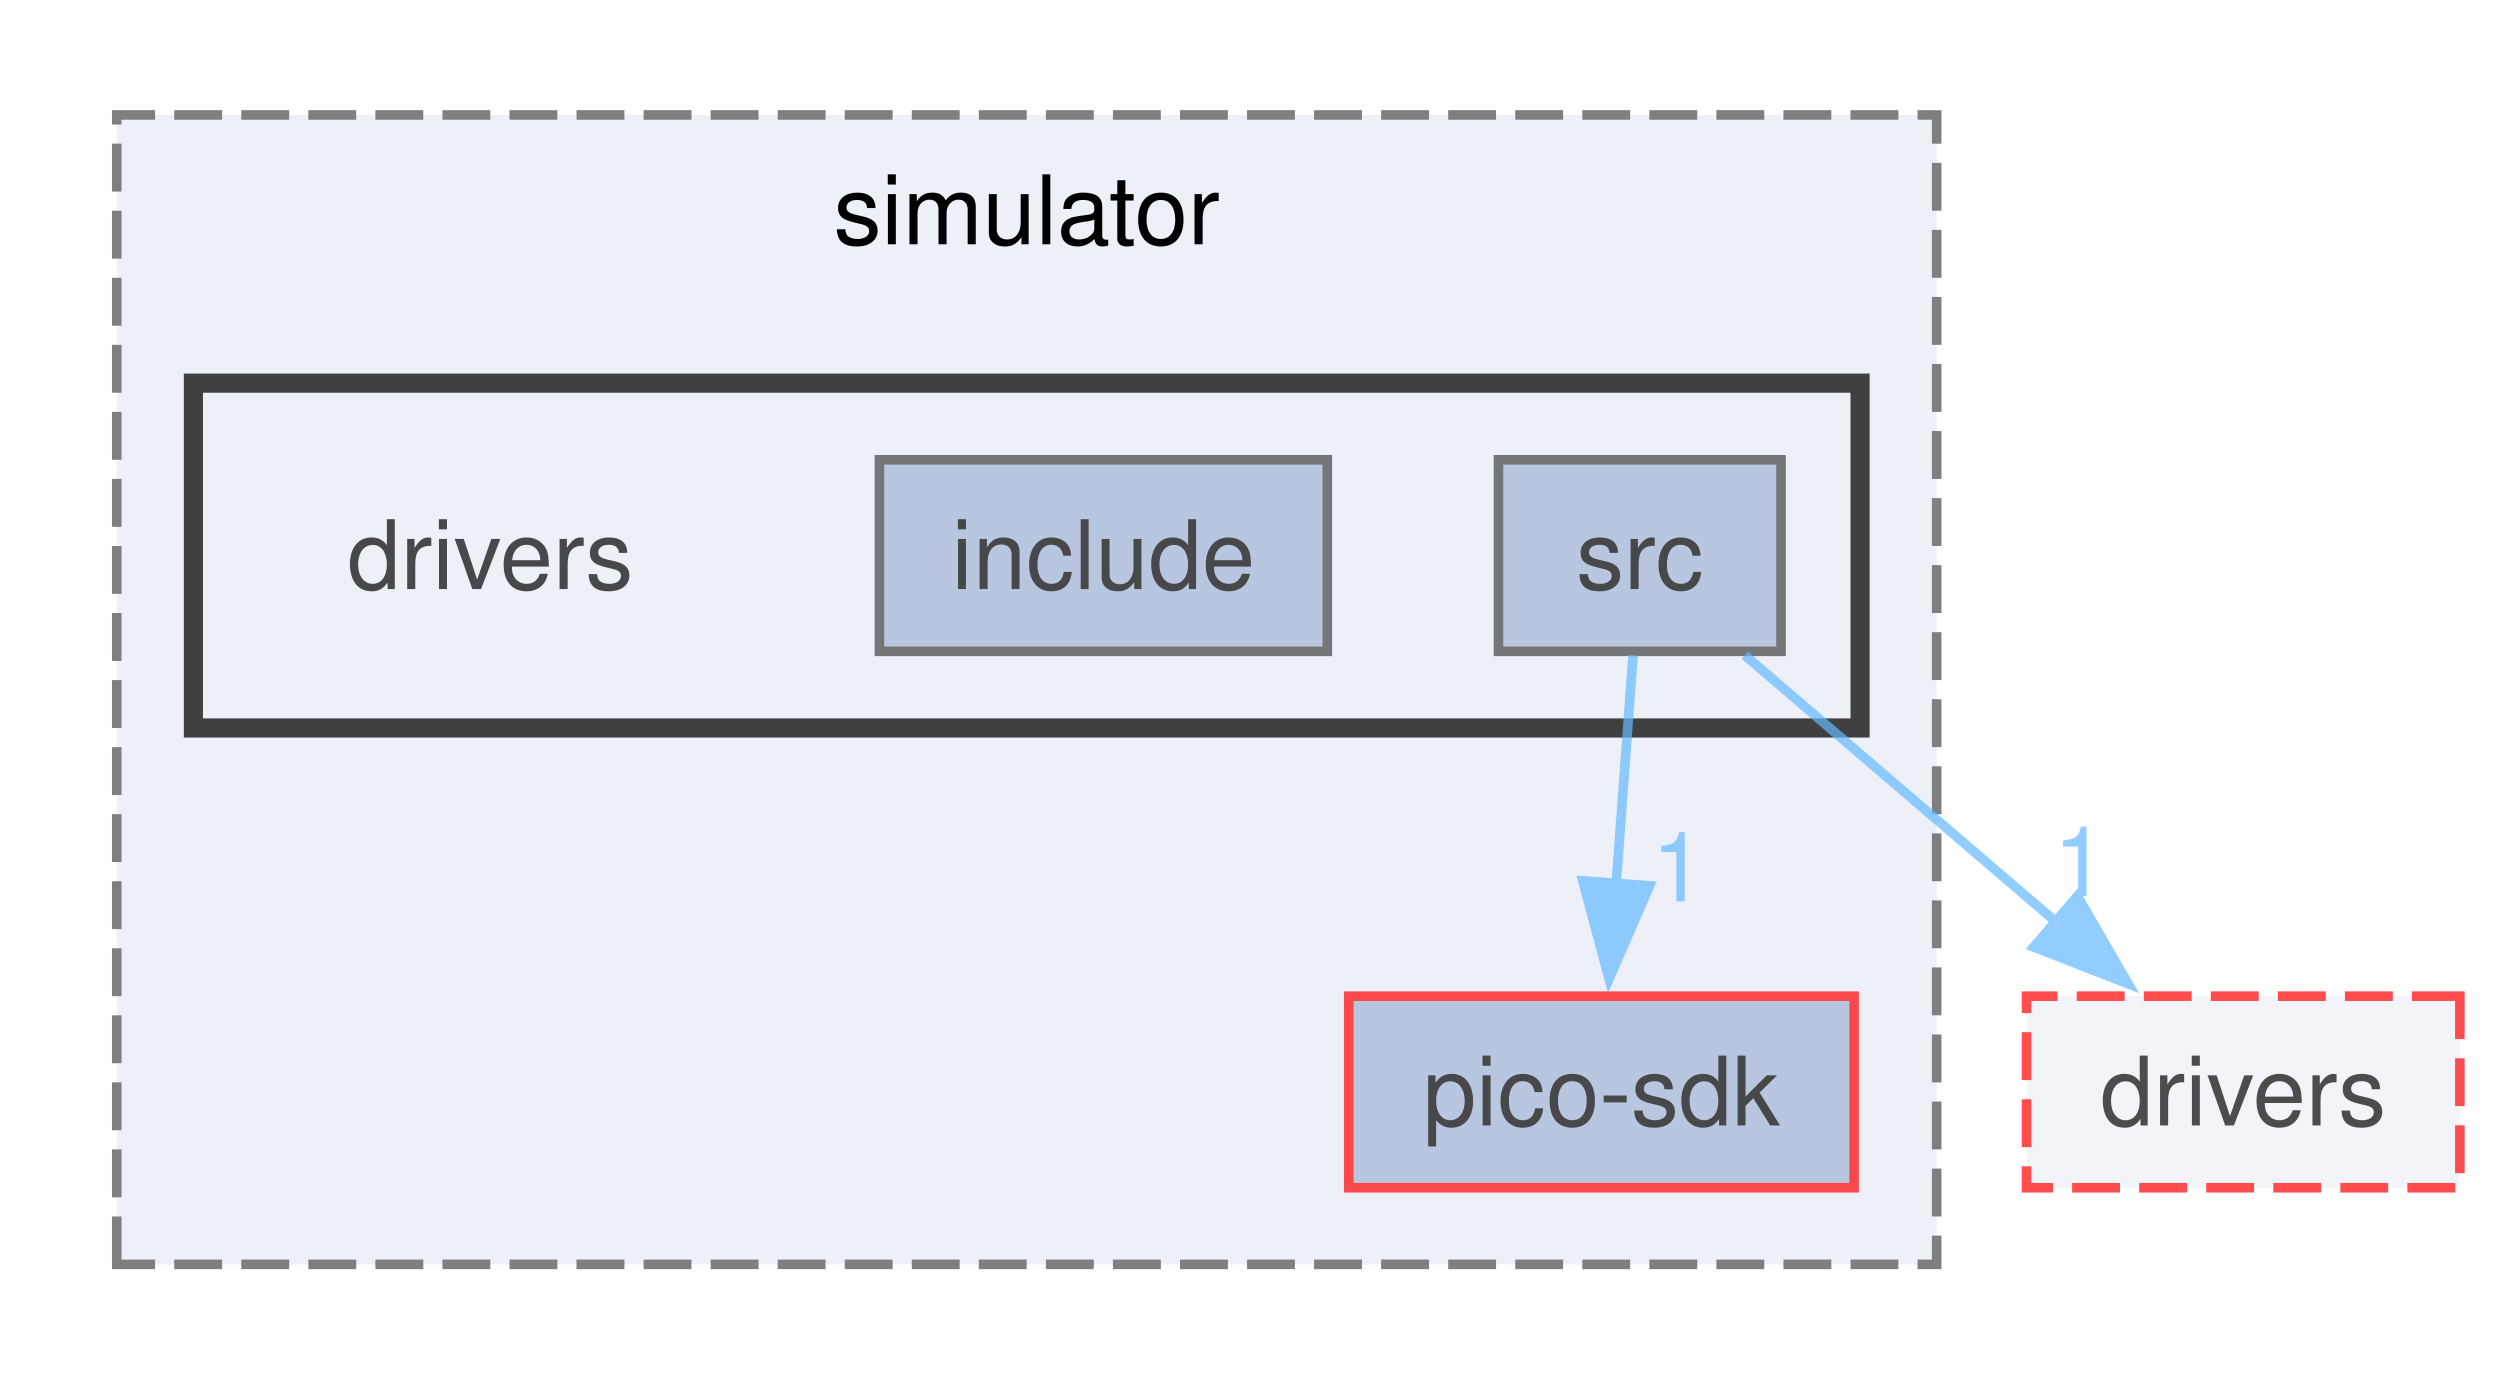
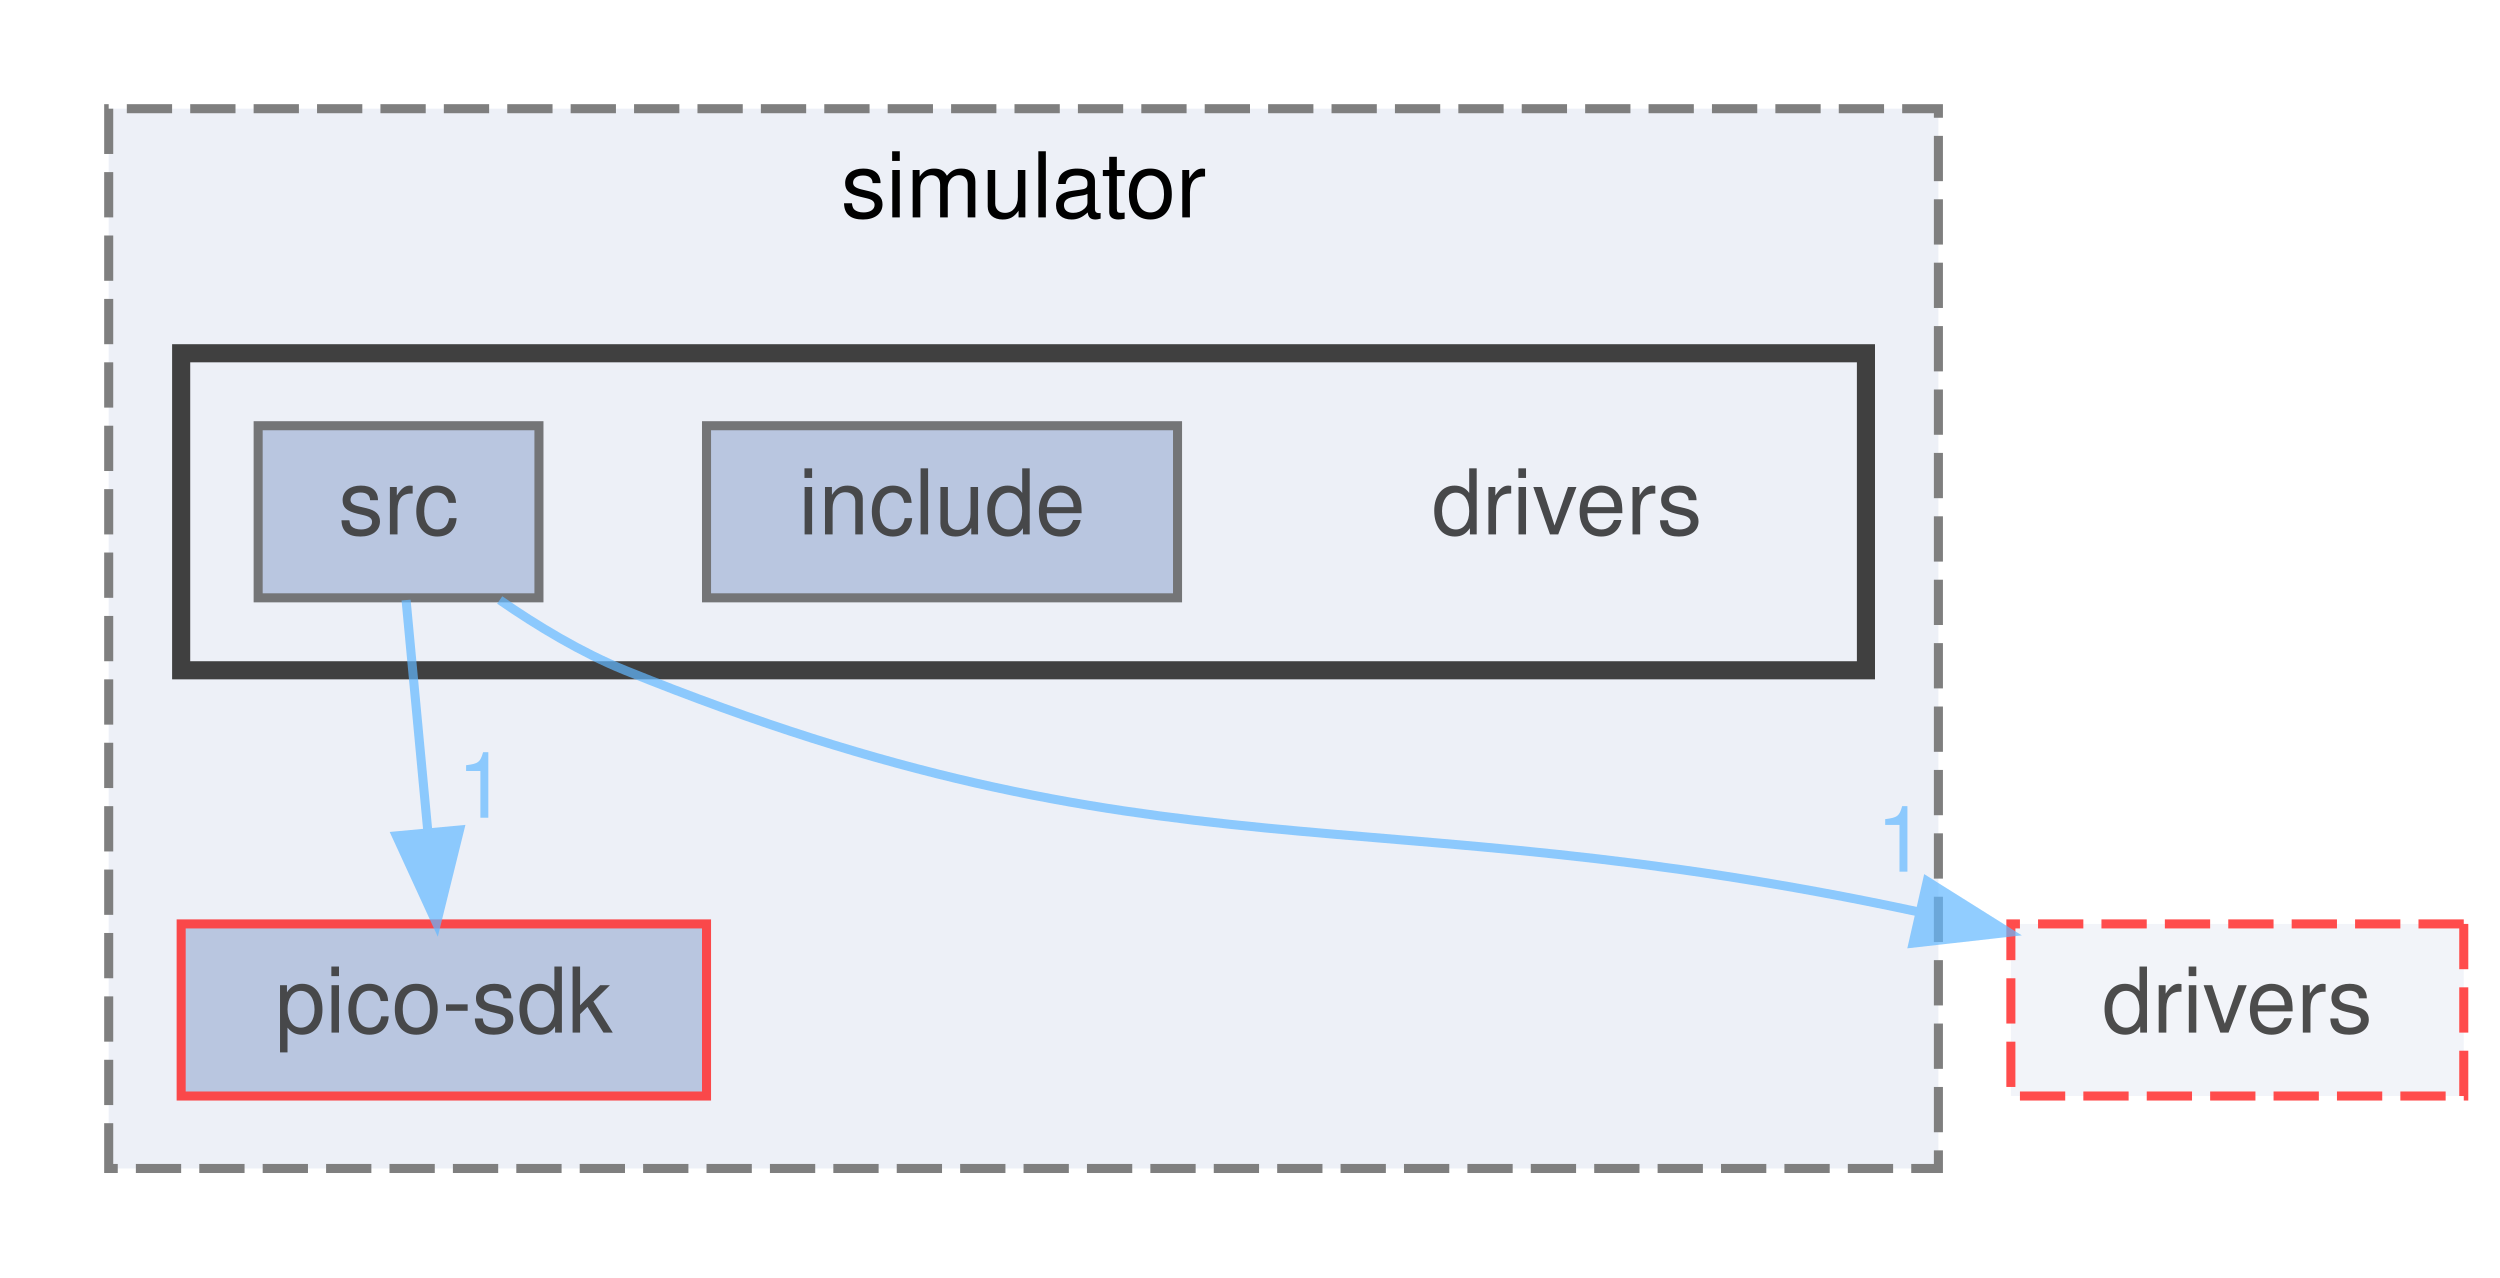
- <svg xmlns="http://www.w3.org/2000/svg" xmlns:xlink="http://www.w3.org/1999/xlink" width="261pt" height="144pt" viewBox="0.00 0.00 260.62 144.00">
+ <svg xmlns="http://www.w3.org/2000/svg" xmlns:xlink="http://www.w3.org/1999/xlink" width="276pt" height="141pt" viewBox="0.00 0.00 276.00 141.00">
  <svg id="main" version="1.1" xml:space="preserve">
    <style type="text/css">
.node, .edge {opacity: 0.7;}
.node.selected, .edge.selected {opacity: 1;}
.edge:hover path { stroke: red; }
.edge:hover polygon { stroke: red; fill: red; }
</style>
    <svg id="graph" class="graph">
-       <g id="graph0" class="graph" transform="scale(1 1) rotate(0) translate(4 140)">
+       <g id="graph0" class="graph" transform="scale(1 1) rotate(0) translate(4 137)">
        <g id="clust1" class="cluster">
          <g id="a_clust1">
            <a xlink:href="dir_420f87287d5a5fc6f35b7971ed84ed3f.html" target="_top" xlink:title="simulator">
-               <polygon fill="#edf0f7" stroke="#7f7f7f" stroke-dasharray="5,2" points="8,-8 8,-128 198,-128 198,-8 8,-8" />
-               <text text-anchor="middle" x="103" y="-114.5" font-family="Helvetica,sans-Serif" font-size="10.00">simulator</text>
+               <polygon fill="#edf0f7" stroke="#7f7f7f" stroke-dasharray="5,2" points="8,-8 8,-125 210,-125 210,-8 8,-8" />
+               <text text-anchor="middle" x="109" y="-113" font-family="Helvetica,sans-Serif" font-size="10.00">simulator</text>
            </a>
          </g>
        </g>
        <g id="clust2" class="cluster">
          <g id="a_clust2">
            <a xlink:href="dir_b37173b42009e9c0aab15ac7c44cbd59.html" target="_top">
-               <polygon fill="#edf0f7" stroke="#404040" stroke-width="2" points="16,-64 16,-100 190,-100 190,-64 16,-64" />
+               <polygon fill="#edf0f7" stroke="#404040" stroke-width="2" points="16,-63 16,-98 202,-98 202,-63 16,-63" />
            </a>
          </g>
        </g>
        <g id="node1" class="node">
          <g id="a_node1">
            <a xlink:href="dir_50d24a8f40ac403b761e864df7577972.html" target="_top" xlink:title="pico-sdk">
-               <polygon fill="#a2b4d6" stroke="red" points="189.38,-36 136.62,-36 136.62,-16 189.38,-16 189.38,-36" />
-               <text text-anchor="middle" x="163" y="-22.5" font-family="Helvetica,sans-Serif" font-size="10.00">pico-sdk</text>
+               <polygon fill="#a2b4d6" stroke="red" points="74,-35 16,-35 16,-16 74,-16 74,-35" />
+               <text text-anchor="middle" x="45" y="-23" font-family="Helvetica,sans-Serif" font-size="10.00">pico-sdk</text>
            </a>
          </g>
        </g>
        <g id="node2" class="node">
-           <text text-anchor="middle" x="47" y="-78.5" font-family="Helvetica,sans-Serif" font-size="10.00">drivers</text>
+           <text text-anchor="middle" x="169" y="-78" font-family="Helvetica,sans-Serif" font-size="10.00">drivers</text>
        </g>
        <g id="node3" class="node">
          <g id="a_node3">
            <a xlink:href="dir_e0c28f259916b44622797bb21235068e.html" target="_top" xlink:title="include">
-               <polygon fill="#a2b4d6" stroke="#404040" points="134.38,-92 87.62,-92 87.62,-72 134.38,-72 134.38,-92" />
-               <text text-anchor="middle" x="111" y="-78.5" font-family="Helvetica,sans-Serif" font-size="10.00">include</text>
+               <polygon fill="#a2b4d6" stroke="#404040" points="126,-90 74,-90 74,-71 126,-71 126,-90" />
+               <text text-anchor="middle" x="100" y="-78" font-family="Helvetica,sans-Serif" font-size="10.00">include</text>
            </a>
          </g>
        </g>
        <g id="node4" class="node">
          <g id="a_node4">
            <a xlink:href="dir_e9a419ad477fbfb31692bc2aec8bbacd.html" target="_top" xlink:title="src">
-               <polygon fill="#a2b4d6" stroke="#404040" points="181.75,-92 152.25,-92 152.25,-72 181.75,-72 181.75,-92" />
-               <text text-anchor="middle" x="167" y="-78.5" font-family="Helvetica,sans-Serif" font-size="10.00">src</text>
+               <polygon fill="#a2b4d6" stroke="#404040" points="55.5,-90 24.5,-90 24.5,-71 55.5,-71 55.5,-90" />
+               <text text-anchor="middle" x="40" y="-78" font-family="Helvetica,sans-Serif" font-size="10.00">src</text>
            </a>
          </g>
        </g>
        <g id="edge1" class="edge">
          <g id="a_edge1">
-             <a xlink:href="dir_000021_000016.html" target="_top">
-               <path fill="none" stroke="#63b8ff" d="M166.3,-71.59C165.82,-65.01 165.15,-55.96 164.54,-47.73" />
-               <polygon fill="#63b8ff" stroke="#63b8ff" points="168.03,-47.52 163.8,-37.81 161.05,-48.04 168.03,-47.52" />
+             <a xlink:href="dir_000023_000018.html" target="_top">
+               <path fill="none" stroke="#63b8ff" d="M40.83,-70.75C41.48,-63.8 42.42,-53.85 43.24,-45.13" />
+               <polygon fill="#63b8ff" stroke="#63b8ff" points="46.73,-45.37 44.19,-35.09 39.77,-44.72 46.73,-45.37" />
            </a>
          </g>
          <g id="a_edge1-headlabel">
-             <a xlink:href="dir_000021_000016.html" target="_top" xlink:title="1">
-               <text text-anchor="middle" x="171.01" y="-45.89" font-family="Helvetica,sans-Serif" font-size="10.00" fill="#63b8ff">1</text>
+             <a xlink:href="dir_000023_000018.html" target="_top" xlink:title="1">
+               <text text-anchor="middle" x="49.22" y="-46.72" font-family="Helvetica,sans-Serif" font-size="10.00" fill="#63b8ff">1</text>
            </a>
          </g>
        </g>
        <g id="node5" class="node">
          <g id="a_node5">
            <a xlink:href="dir_ce9acbebd20a964a9fb527ea0a00b86e.html" target="_top" xlink:title="drivers">
-               <polygon fill="#edf0f7" stroke="red" stroke-dasharray="5,2" points="252.62,-36 207.38,-36 207.38,-16 252.62,-16 252.62,-36" />
-               <text text-anchor="middle" x="230" y="-22.5" font-family="Helvetica,sans-Serif" font-size="10.00">drivers</text>
+               <polygon fill="#edf0f7" stroke="red" stroke-dasharray="5,2" points="268,-35 218,-35 218,-16 268,-16 268,-35" />
+               <text text-anchor="middle" x="243" y="-23" font-family="Helvetica,sans-Serif" font-size="10.00">drivers</text>
            </a>
          </g>
        </g>
        <g id="edge2" class="edge">
          <g id="a_edge2">
-             <a xlink:href="dir_000021_000001.html" target="_top">
-               <path fill="none" stroke="#63b8ff" d="M177.97,-71.59C186.92,-63.93 199.77,-52.91 210.46,-43.75" />
-               <polygon fill="#63b8ff" stroke="#63b8ff" points="212.69,-46.45 218,-37.28 208.13,-41.13 212.69,-46.45" />
+             <a xlink:href="dir_000023_000003.html" target="_top">
+               <path fill="none" stroke="#63b8ff" d="M51.17,-70.76C55.31,-67.9 60.18,-64.95 65,-63 124.41,-38.96 146.33,-49.54 207.92,-36.3" />
+               <polygon fill="#63b8ff" stroke="#63b8ff" points="208.76,-39.7 217.73,-34.07 207.21,-32.88 208.76,-39.7" />
            </a>
          </g>
          <g id="a_edge2-headlabel">
-             <a xlink:href="dir_000021_000001.html" target="_top" xlink:title="1">
-               <text text-anchor="middle" x="212.96" y="-46.46" font-family="Helvetica,sans-Serif" font-size="10.00" fill="#63b8ff">1</text>
+             <a xlink:href="dir_000023_000003.html" target="_top" xlink:title="1">
+               <text text-anchor="middle" x="205.89" y="-40.77" font-family="Helvetica,sans-Serif" font-size="10.00" fill="#63b8ff">1</text>
            </a>
          </g>
        </g>
      </g>
    </svg>
  </svg>
  <style type="text/css">

[data-mouse-over-selected='false'] { opacity: 0.7; }
[data-mouse-over-selected='true']  { opacity: 1.0; }

</style>
</svg>
